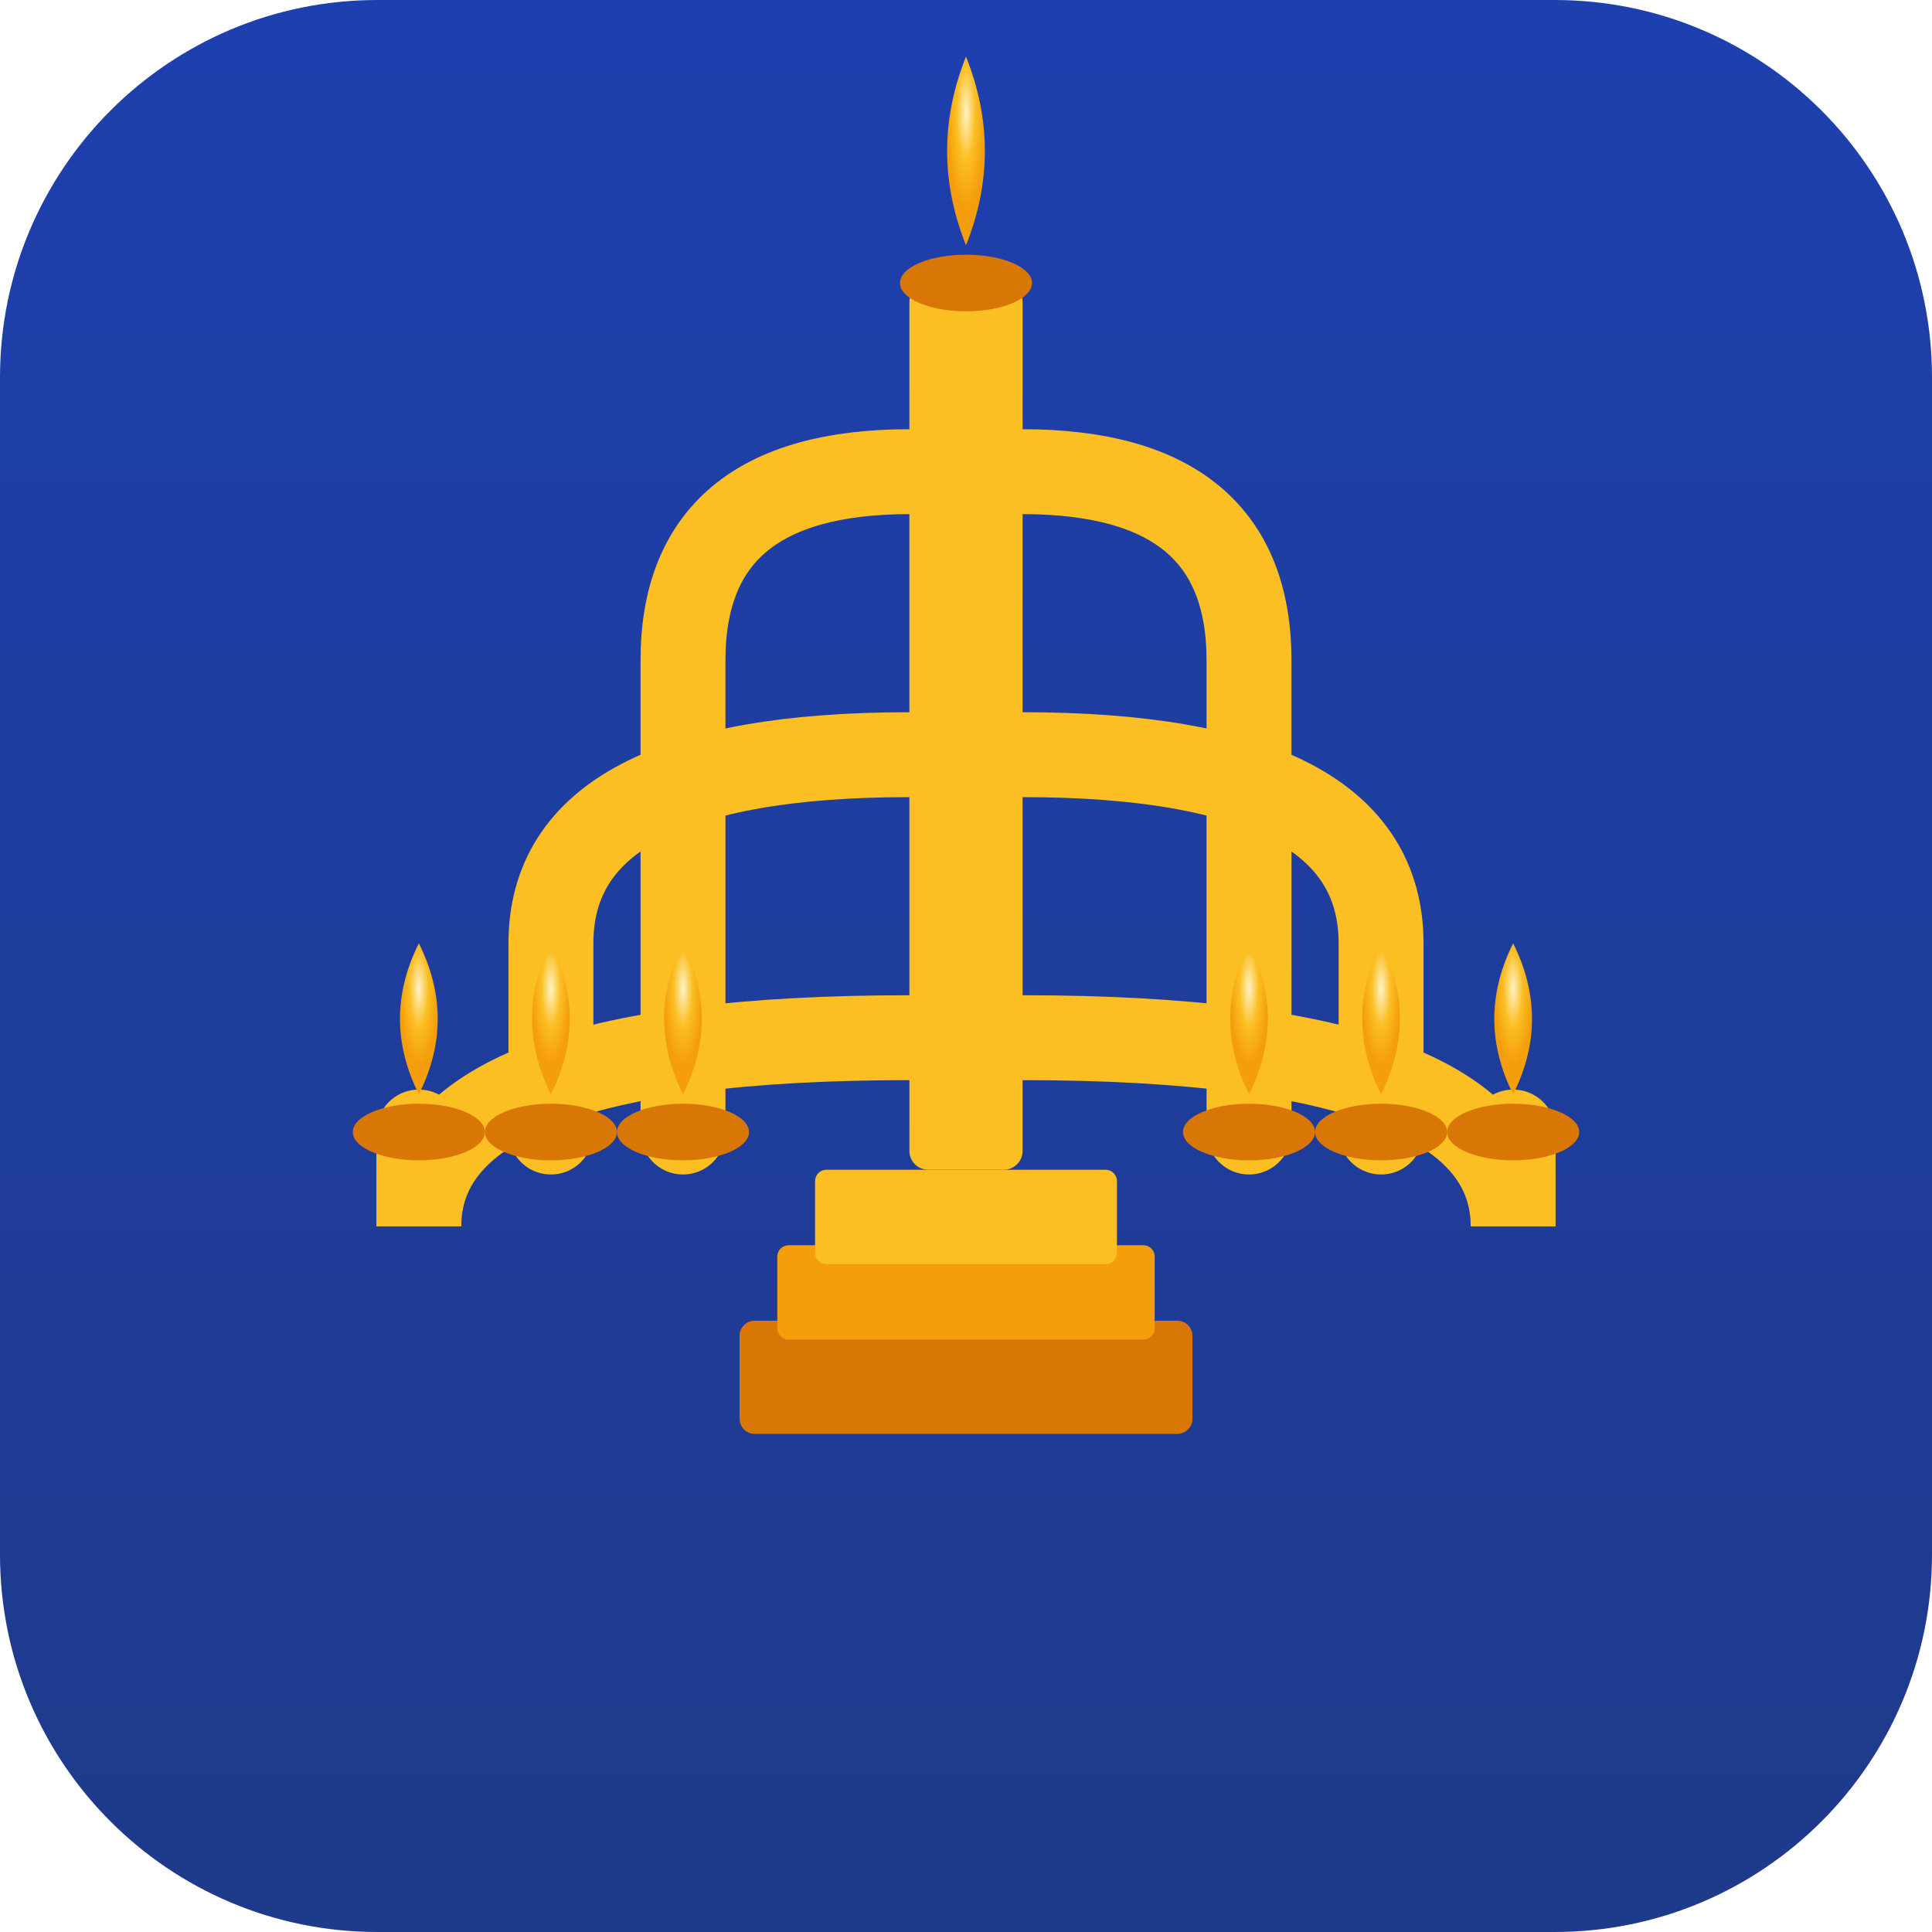
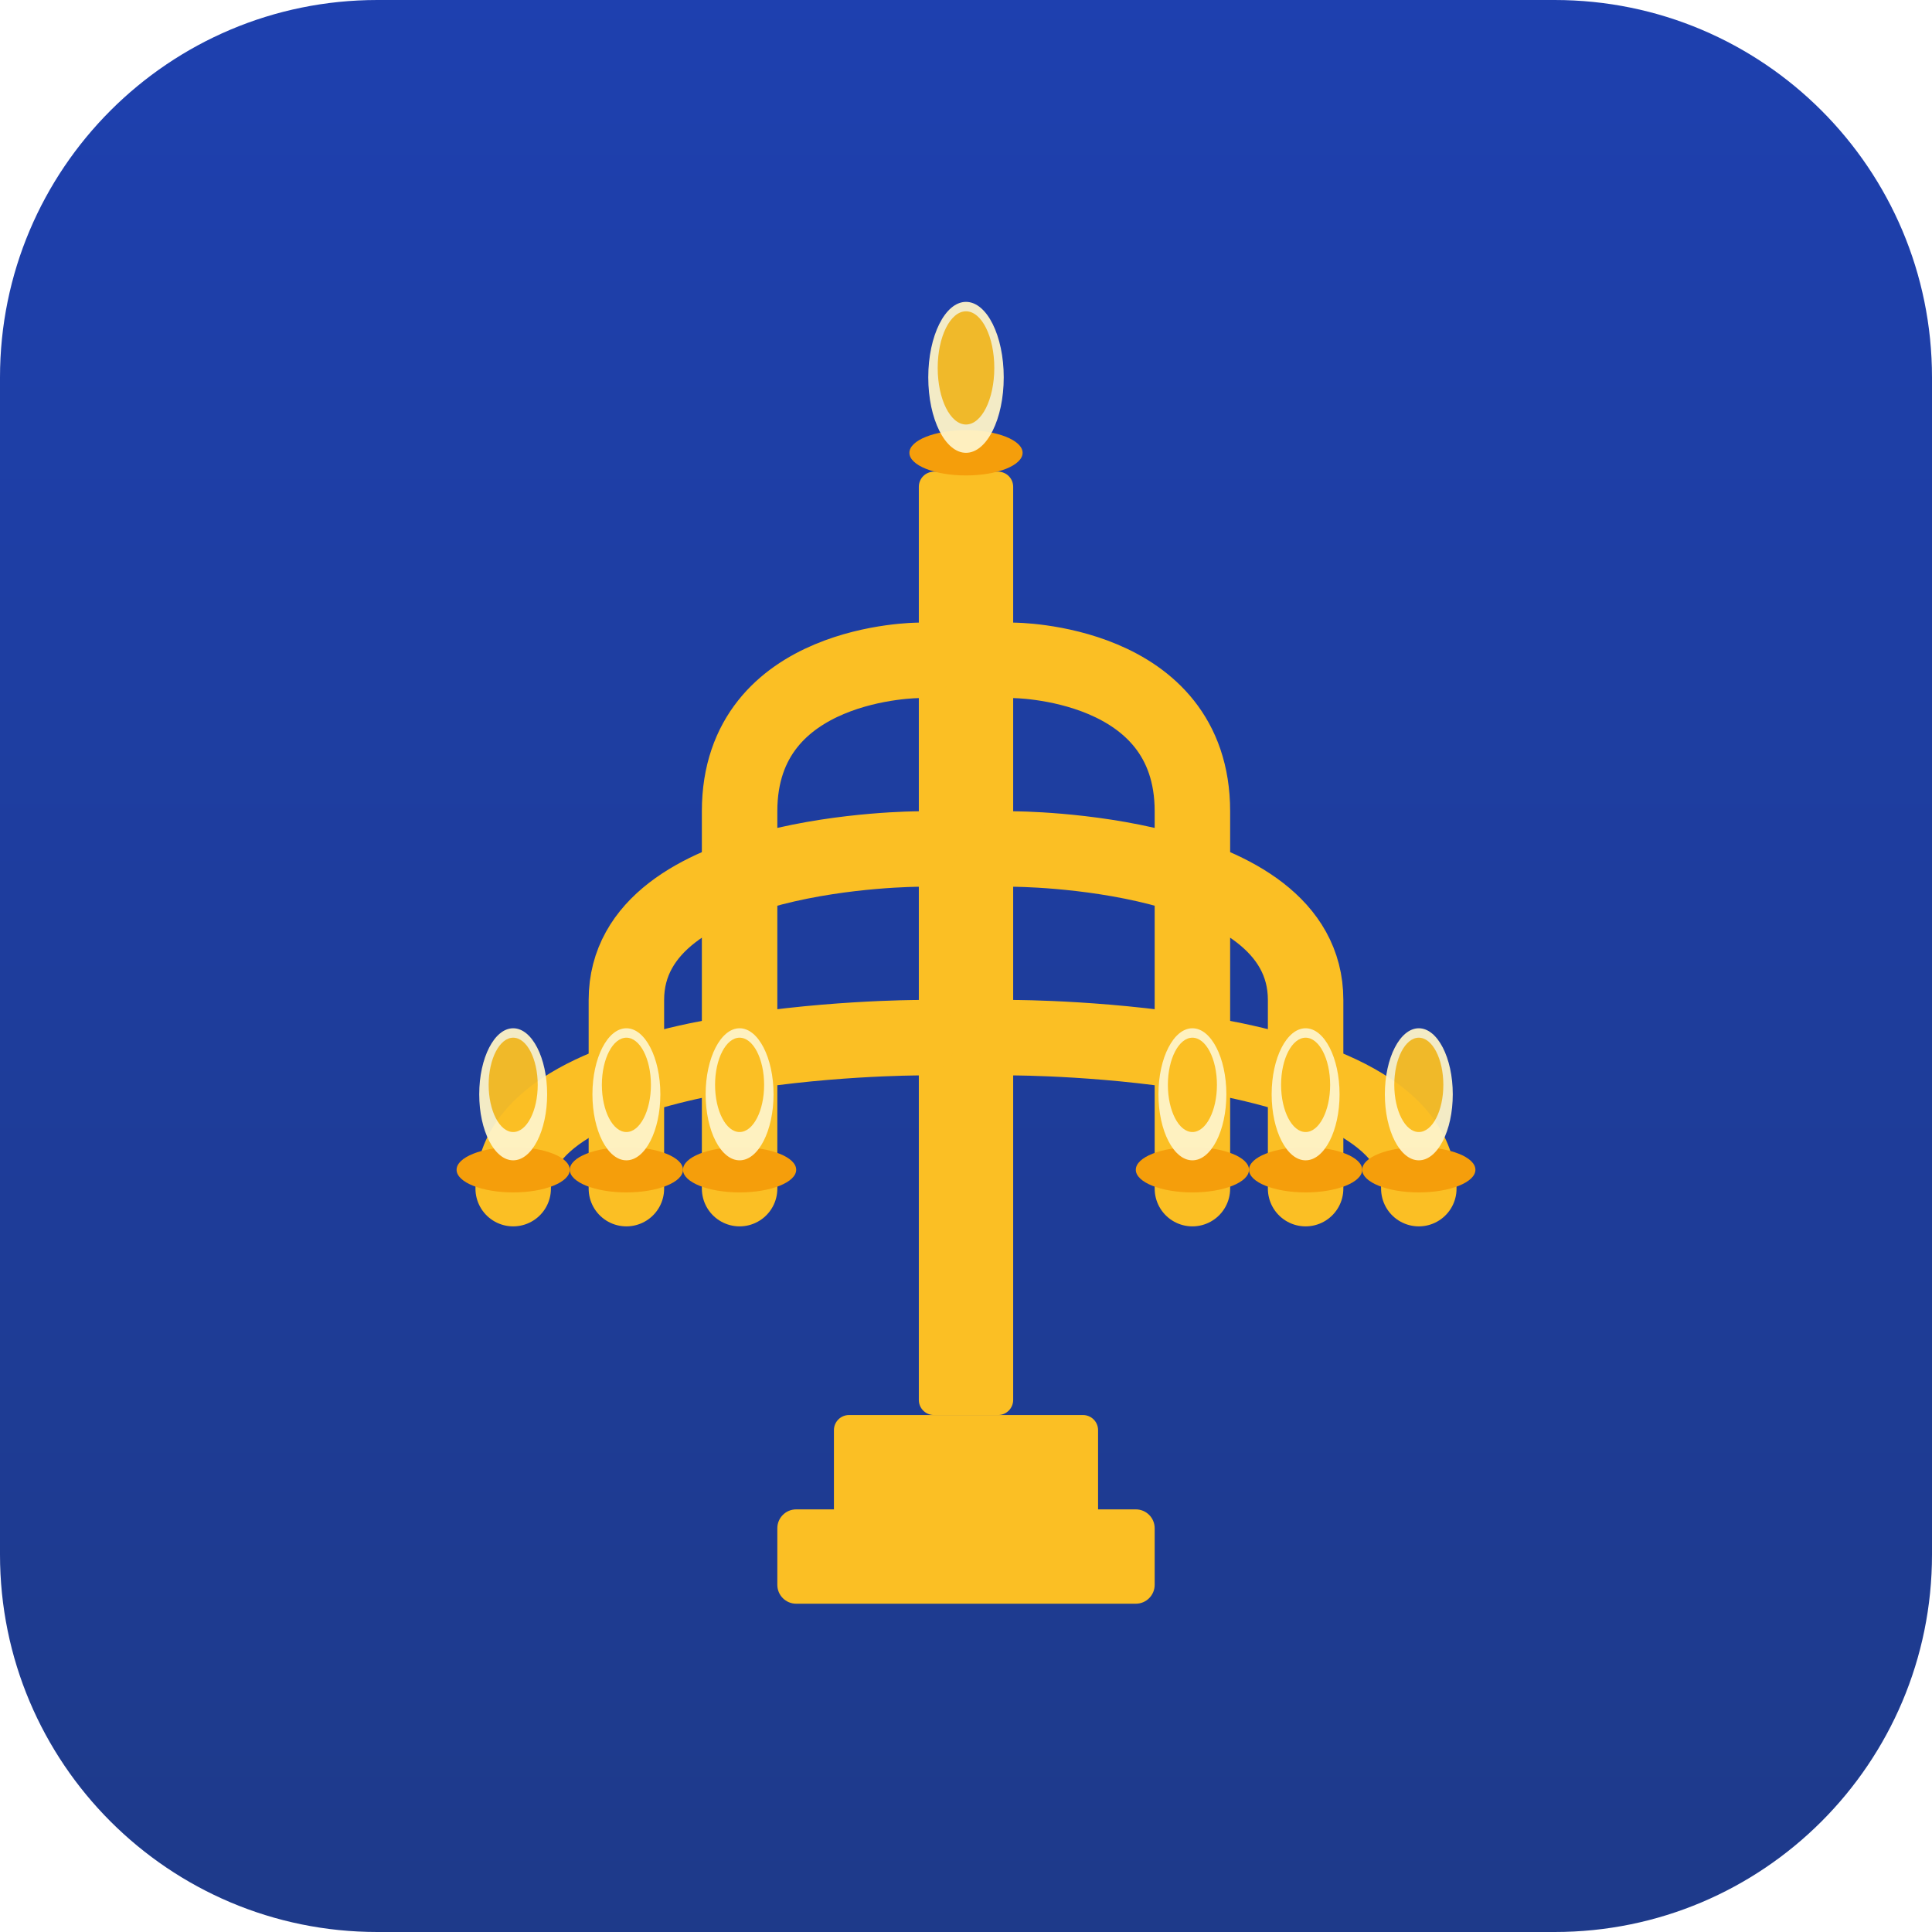
<svg xmlns="http://www.w3.org/2000/svg" width="1024" height="1024" viewBox="0 0 1024 1024">
  <defs>
    <linearGradient id="bg" x1="0%" y1="0%" x2="0%" y2="100%">
      <stop offset="0%" style="stop-color:#1e40af;stop-opacity:1" />
      <stop offset="100%" style="stop-color:#1e3a8a;stop-opacity:1" />
    </linearGradient>
-     <radialGradient id="flame" cx="50%" cy="30%">
-       <stop offset="0%" style="stop-color:#fef3c7;stop-opacity:1" />
-       <stop offset="50%" style="stop-color:#fbbf24;stop-opacity:1" />
-       <stop offset="100%" style="stop-color:#f59e0b;stop-opacity:1" />
-     </radialGradient>
  </defs>
  <rect width="1024" height="1024" fill="url(#bg)" rx="200" />
-   <g transform="translate(512, 700)">
-     <rect x="-120" y="0" width="240" height="60" fill="#d97706" rx="8" />
-     <rect x="-100" y="-40" width="200" height="50" fill="#f59e0b" rx="6" />
-     <rect x="-80" y="-80" width="160" height="50" fill="#fbbf24" rx="6" />
-     <rect x="-30" y="-550" width="60" height="470" fill="#fbbf24" rx="10" />
-     <path d="M 30,-450 Q 150,-450 150,-350 L 150,-100" stroke="#fbbf24" stroke-width="45" fill="none" stroke-linecap="round" />
-     <path d="M 30,-300 Q 220,-300 220,-200 L 220,-100" stroke="#fbbf24" stroke-width="45" fill="none" stroke-linecap="round" />
-     <path d="M 30,-150 Q 290,-150 290,-50 L 290,-100" stroke="#fbbf24" stroke-width="45" fill="none" stroke-linecap="round" />
-     <path d="M -30,-450 Q -150,-450 -150,-350 L -150,-100" stroke="#fbbf24" stroke-width="45" fill="none" stroke-linecap="round" />
-     <path d="M -30,-300 Q -220,-300 -220,-200 L -220,-100" stroke="#fbbf24" stroke-width="45" fill="none" stroke-linecap="round" />
-     <path d="M -30,-150 Q -290,-150 -290,-50 L -290,-100" stroke="#fbbf24" stroke-width="45" fill="none" stroke-linecap="round" />
-     <ellipse cx="0" cy="-550" rx="35" ry="15" fill="#d97706" />
-     <ellipse cx="150" cy="-100" rx="35" ry="15" fill="#d97706" />
-     <ellipse cx="220" cy="-100" rx="35" ry="15" fill="#d97706" />
-     <ellipse cx="290" cy="-100" rx="35" ry="15" fill="#d97706" />
-     <ellipse cx="-150" cy="-100" rx="35" ry="15" fill="#d97706" />
-     <ellipse cx="-220" cy="-100" rx="35" ry="15" fill="#d97706" />
-     <ellipse cx="-290" cy="-100" rx="35" ry="15" fill="#d97706" />
-     <g id="flames">
-       <path d="M 0,-570 Q -20,-620 0,-670 Q 20,-620 0,-570" fill="url(#flame)" />
-       <path d="M 150,-120 Q 130,-160 150,-200 Q 170,-160 150,-120" fill="url(#flame)" />
-       <path d="M 220,-120 Q 200,-160 220,-200 Q 240,-160 220,-120" fill="url(#flame)" />
-       <path d="M 290,-120 Q 270,-160 290,-200 Q 310,-160 290,-120" fill="url(#flame)" />
-       <path d="M -150,-120 Q -170,-160 -150,-200 Q -130,-160 -150,-120" fill="url(#flame)" />
-       <path d="M -220,-120 Q -240,-160 -220,-200 Q -200,-160 -220,-120" fill="url(#flame)" />
-       <path d="M -290,-120 Q -310,-160 -290,-200 Q -270,-160 -290,-120" fill="url(#flame)" />
+   <g transform="translate(512, 150)">
+     <rect x="-100" y="650" width="200" height="50" fill="#fbbf24" rx="10" />
+     <rect x="-70" y="600" width="140" height="60" fill="#fbbf24" rx="8" />
+     <rect x="-25" y="100" width="50" height="500" fill="#fbbf24" rx="8" />
+     <path d="M 25,200 C 25,200 120,200 120,280 L 120,480" stroke="#fbbf24" stroke-width="40" fill="none" stroke-linecap="round" />
+     <path d="M 25,300 C 25,300 180,300 180,380 L 180,480" stroke="#fbbf24" stroke-width="40" fill="none" stroke-linecap="round" />
+     <path d="M 25,400 C 25,400 240,400 240,480 L 240,480" stroke="#fbbf24" stroke-width="40" fill="none" stroke-linecap="round" />
+     <path d="M -25,200 C -25,200 -120,200 -120,280 L -120,480" stroke="#fbbf24" stroke-width="40" fill="none" stroke-linecap="round" />
+     <path d="M -25,300 C -25,300 -180,300 -180,380 L -180,480" stroke="#fbbf24" stroke-width="40" fill="none" stroke-linecap="round" />
+     <path d="M -25,400 C -25,400 -240,400 -240,480 L -240,480" stroke="#fbbf24" stroke-width="40" fill="none" stroke-linecap="round" />
+     <ellipse cx="0" cy="90" rx="30" ry="12" fill="#f59e0b" />
+     <ellipse cx="120" cy="470" rx="30" ry="12" fill="#f59e0b" />
+     <ellipse cx="180" cy="470" rx="30" ry="12" fill="#f59e0b" />
+     <ellipse cx="240" cy="470" rx="30" ry="12" fill="#f59e0b" />
+     <ellipse cx="-120" cy="470" rx="30" ry="12" fill="#f59e0b" />
+     <ellipse cx="-180" cy="470" rx="30" ry="12" fill="#f59e0b" />
+     <ellipse cx="-240" cy="470" rx="30" ry="12" fill="#f59e0b" />
+     <g opacity="0.95">
+       <ellipse cx="0" cy="50" rx="20" ry="40" fill="#fef3c7" />
+       <ellipse cx="0" cy="45" rx="15" ry="30" fill="#fbbf24" />
+       <ellipse cx="120" cy="430" rx="18" ry="35" fill="#fef3c7" />
+       <ellipse cx="120" cy="425" rx="13" ry="25" fill="#fbbf24" />
+       <ellipse cx="180" cy="430" rx="18" ry="35" fill="#fef3c7" />
+       <ellipse cx="180" cy="425" rx="13" ry="25" fill="#fbbf24" />
+       <ellipse cx="240" cy="430" rx="18" ry="35" fill="#fef3c7" />
+       <ellipse cx="240" cy="425" rx="13" ry="25" fill="#fbbf24" />
+       <ellipse cx="-120" cy="430" rx="18" ry="35" fill="#fef3c7" />
+       <ellipse cx="-120" cy="425" rx="13" ry="25" fill="#fbbf24" />
+       <ellipse cx="-180" cy="430" rx="18" ry="35" fill="#fef3c7" />
+       <ellipse cx="-180" cy="425" rx="13" ry="25" fill="#fbbf24" />
+       <ellipse cx="-240" cy="430" rx="18" ry="35" fill="#fef3c7" />
+       <ellipse cx="-240" cy="425" rx="13" ry="25" fill="#fbbf24" />
    </g>
  </g>
</svg>
